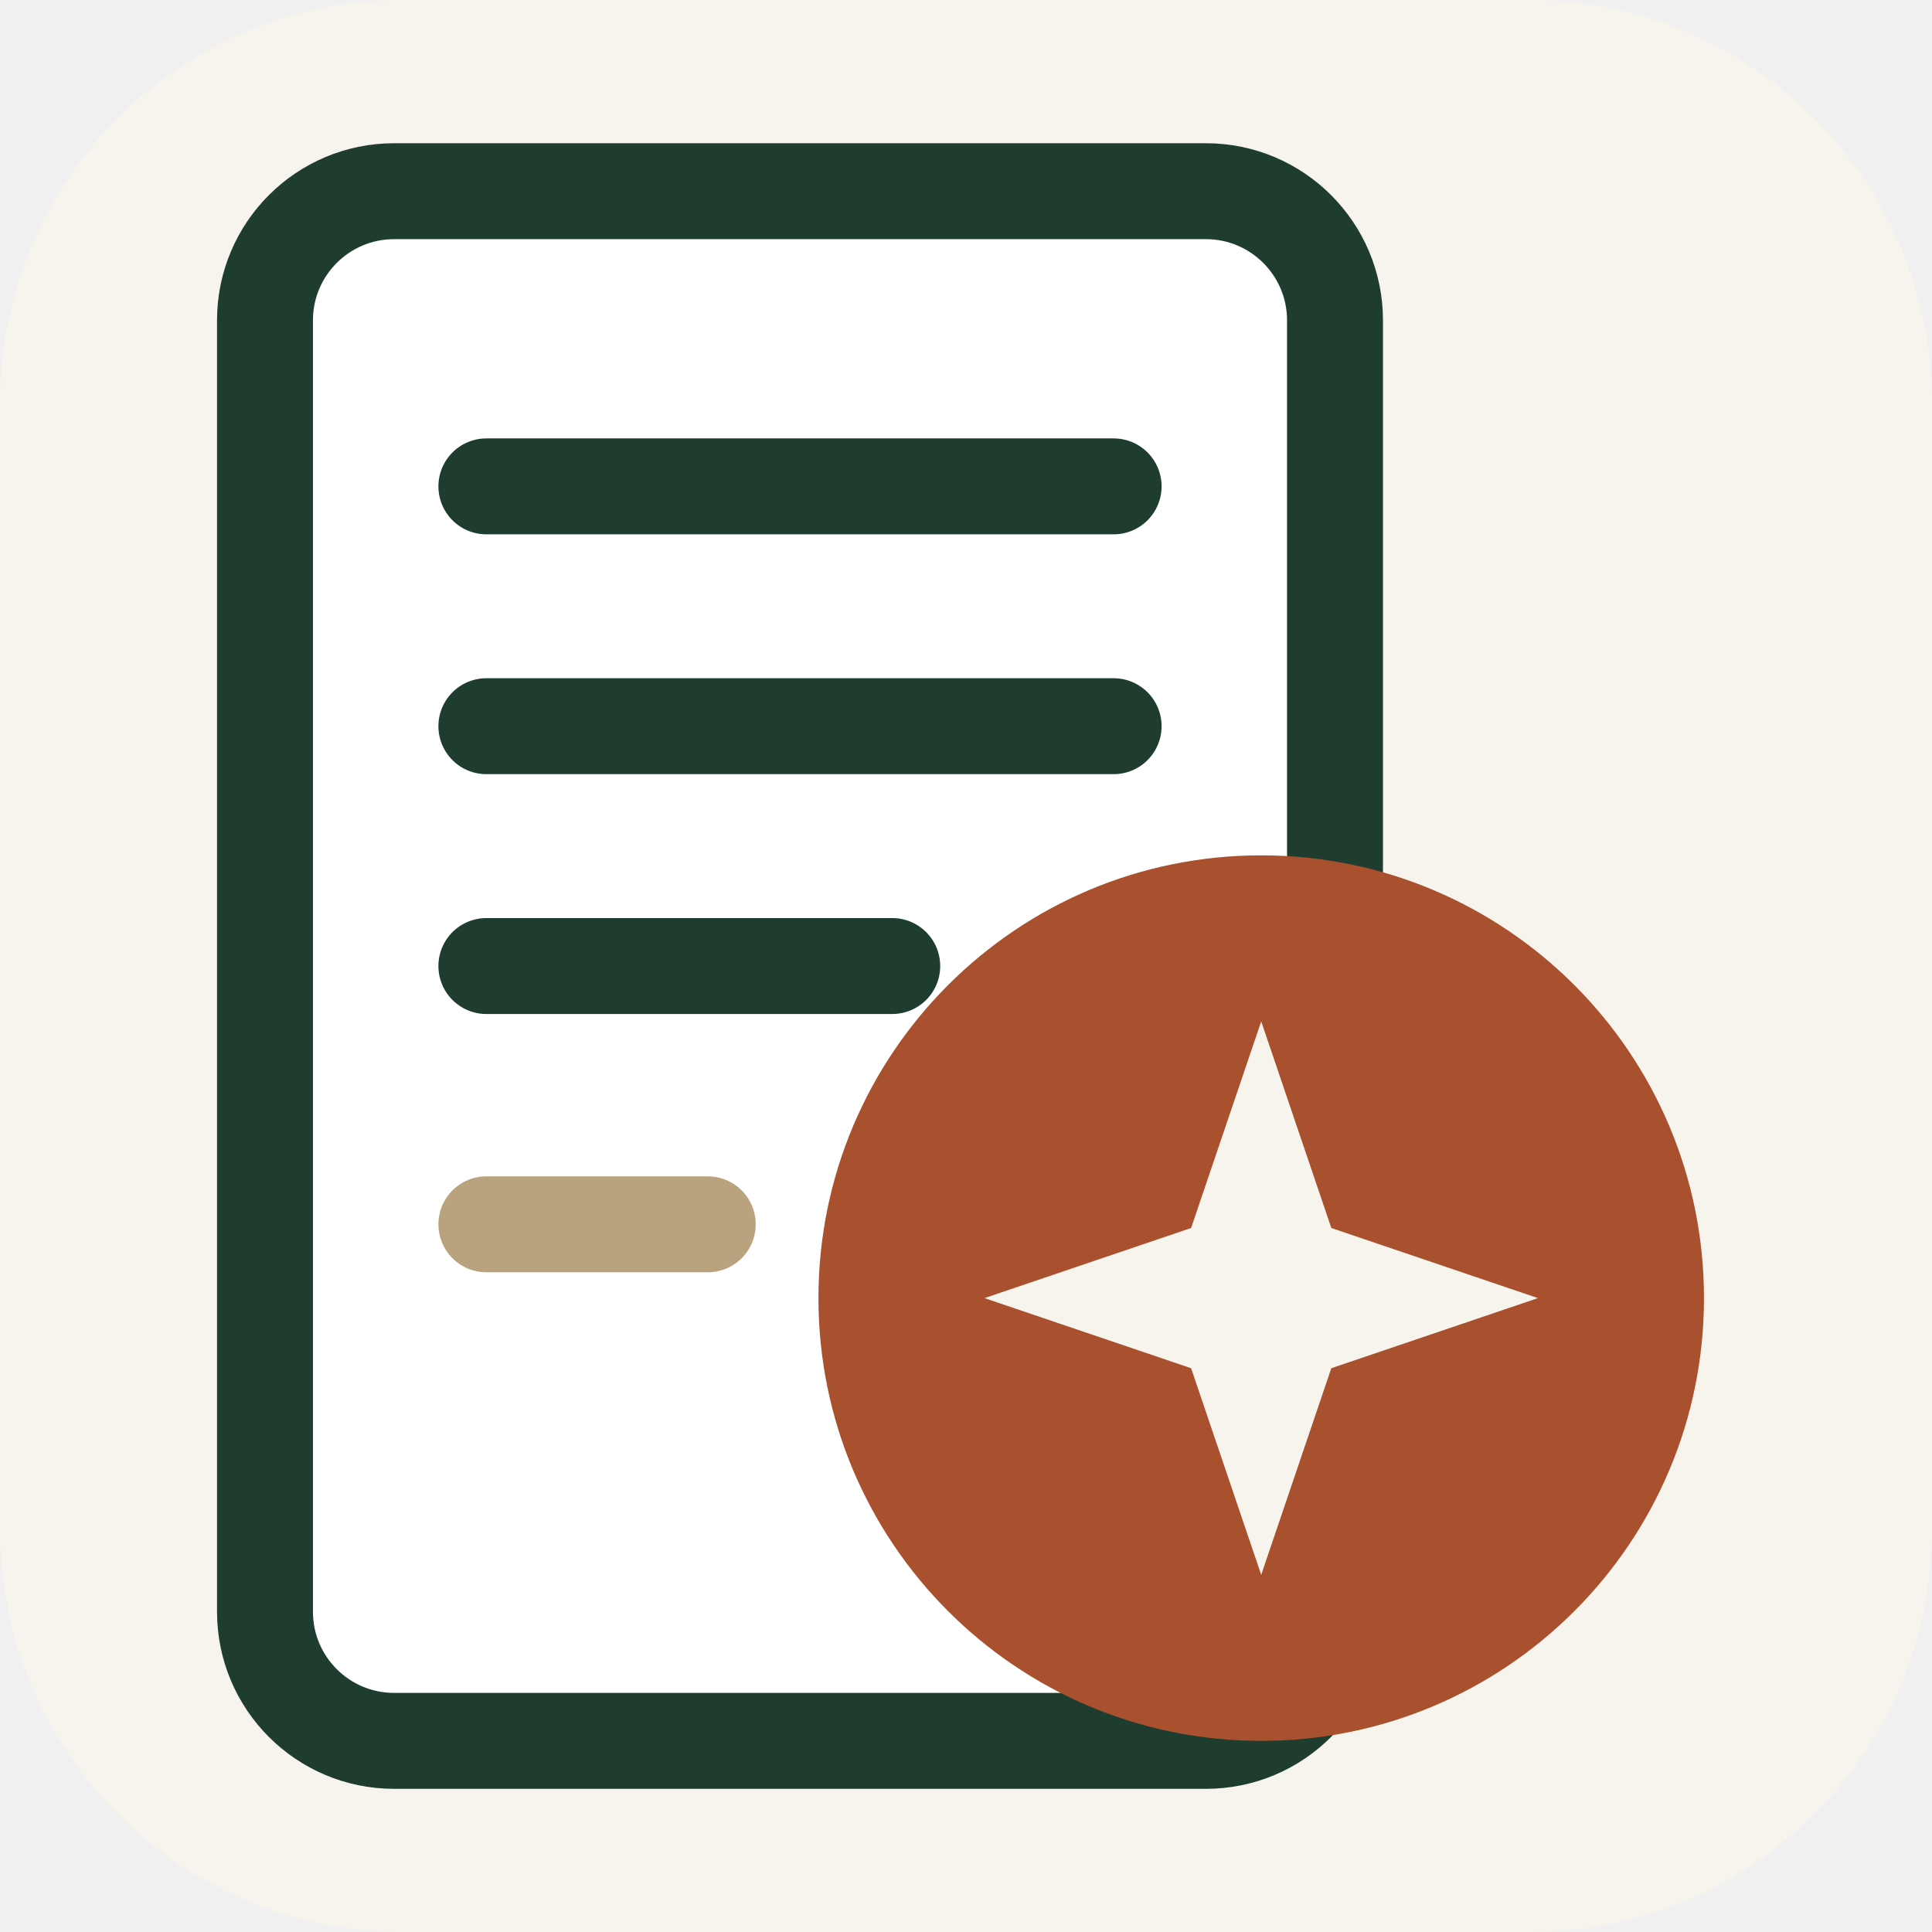
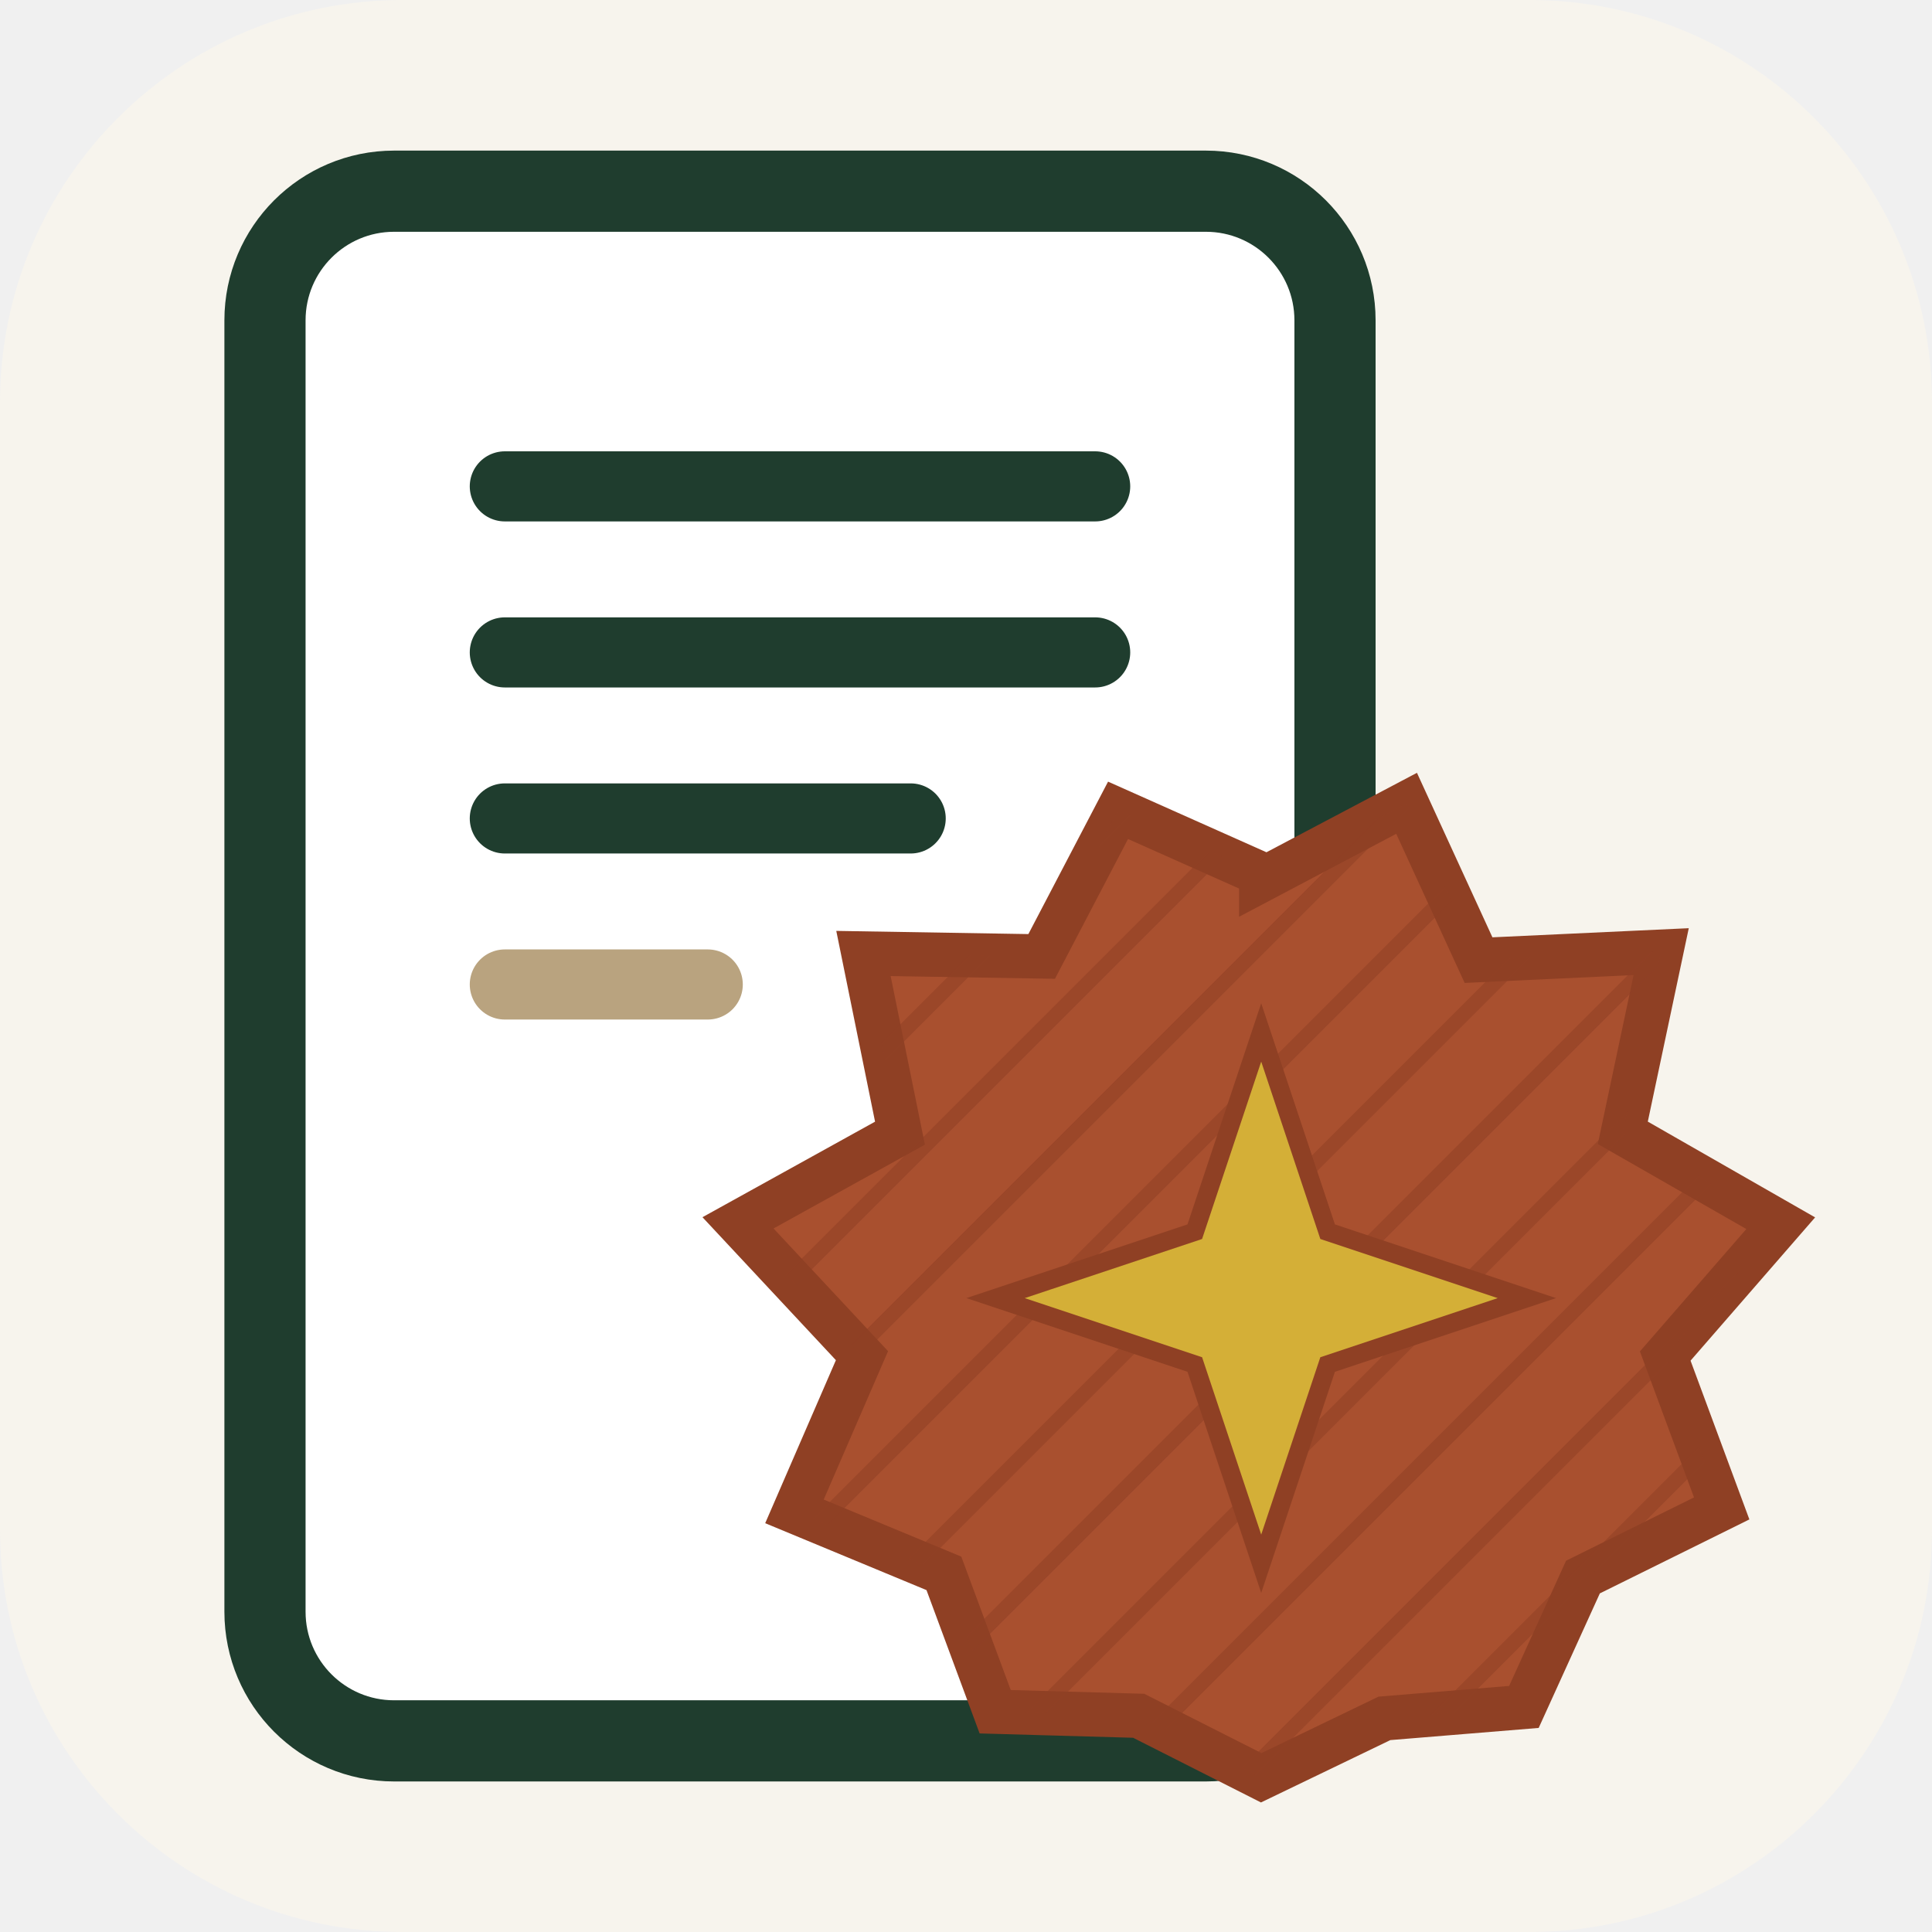
<svg xmlns="http://www.w3.org/2000/svg" viewBox="0 0 48 48">
+   <defs>
+     <pattern id="engSealF" width="2.6" height="2.6" patternTransform="rotate(45)" patternUnits="userSpaceOnUse">
+       <line x1="0" y1="0" x2="0" y2="2.6" stroke="#8F4024" stroke-width=".8" opacity=".55" />
+     </pattern>
+   </defs>
  <rect width="48" height="48" rx="10" fill="#F7F4ED" />
  <g transform="translate(2 2) scale(0.9167)">
-     <rect x="5" y="3" width="29" height="42" rx="3.5" fill="#FFFFFF" stroke="#1F3D2E" stroke-width="2.6" />
-     <path d="M11 11h17M11 17.5h17M11 24h11" stroke="#1F3D2E" stroke-width="2.6" stroke-linecap="round" />
-     <path d="M11 31h6" stroke="#B9A37F" stroke-width="2.6" stroke-linecap="round" />
-     <circle cx="32" cy="33" r="12" fill="#A9502F" />
-     <path d="M32 25.5l1.9 5.6 5.6 1.9-5.6 1.9-1.9 5.6-1.9-5.6-5.6-1.9 5.6-1.9z" fill="#F7F4ED" />
+     <rect x="5" y="3" width="29" height="42" rx="3.5" fill="#FFFFFF" stroke="#1F3D2E" stroke-width="2.2" />
+     <g stroke="#1F3D2E" stroke-width="1.9" stroke-linecap="round">
+       <path d="M11.5 11h16" />
+       <path d="M11.5 15.5h16" />
+       <path d="M11.5 20h11" />
+     </g>
+     <path d="M11.5 24.5h5.5" stroke="#B9A37F" stroke-width="1.9" stroke-linecap="round" />
+     <path d="M32.00 21.67 L35.94 19.59 L37.89 23.84 L42.84 23.61 L41.80 28.52 L46.08 30.97 L42.95 34.57 L44.48 38.70 L40.72 40.56 L39.12 44.08 L35.34 44.39 L32.00 46.00 L28.68 44.32 L24.79 44.21 L23.40 40.46 L19.35 38.78 L21.18 34.56 L17.82 30.96 L22.21 28.53 L21.22 23.66 L26.05 23.74 L28.12 19.78 L32.00 21.51 Z" fill="#A9502F" stroke="#8F4024" stroke-width="1.2" />
+     <path d="M32.00 21.67 L35.94 19.59 L37.89 23.84 L42.84 23.61 L41.80 28.52 L46.08 30.97 L42.95 34.57 L44.48 38.70 L40.72 40.56 L39.12 44.08 L35.34 44.39 L32.00 46.00 L28.68 44.32 L24.79 44.21 L23.40 40.46 L19.35 38.78 L21.18 34.56 L17.82 30.96 L22.21 28.53 L21.22 23.66 L26.05 23.74 L28.12 19.78 L32.00 21.51 Z" fill="url(#engSealF)" />
+     <path d="M32 25.8l1.8 5.4 5.4 1.8-5.4 1.8-1.8 5.4-1.8-5.4-5.4-1.8 5.4-1.8z" fill="#D4AF37" stroke="#8F4024" stroke-width=".5" />
  </g>
</svg>
